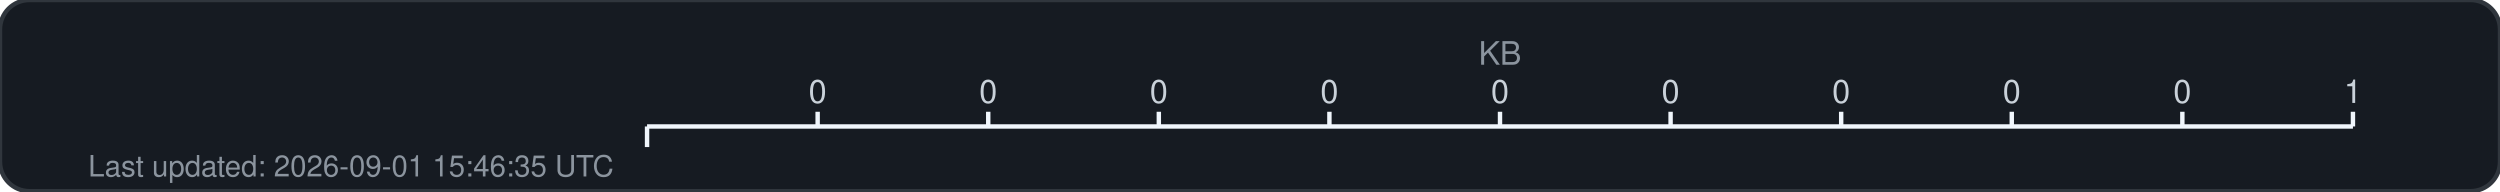
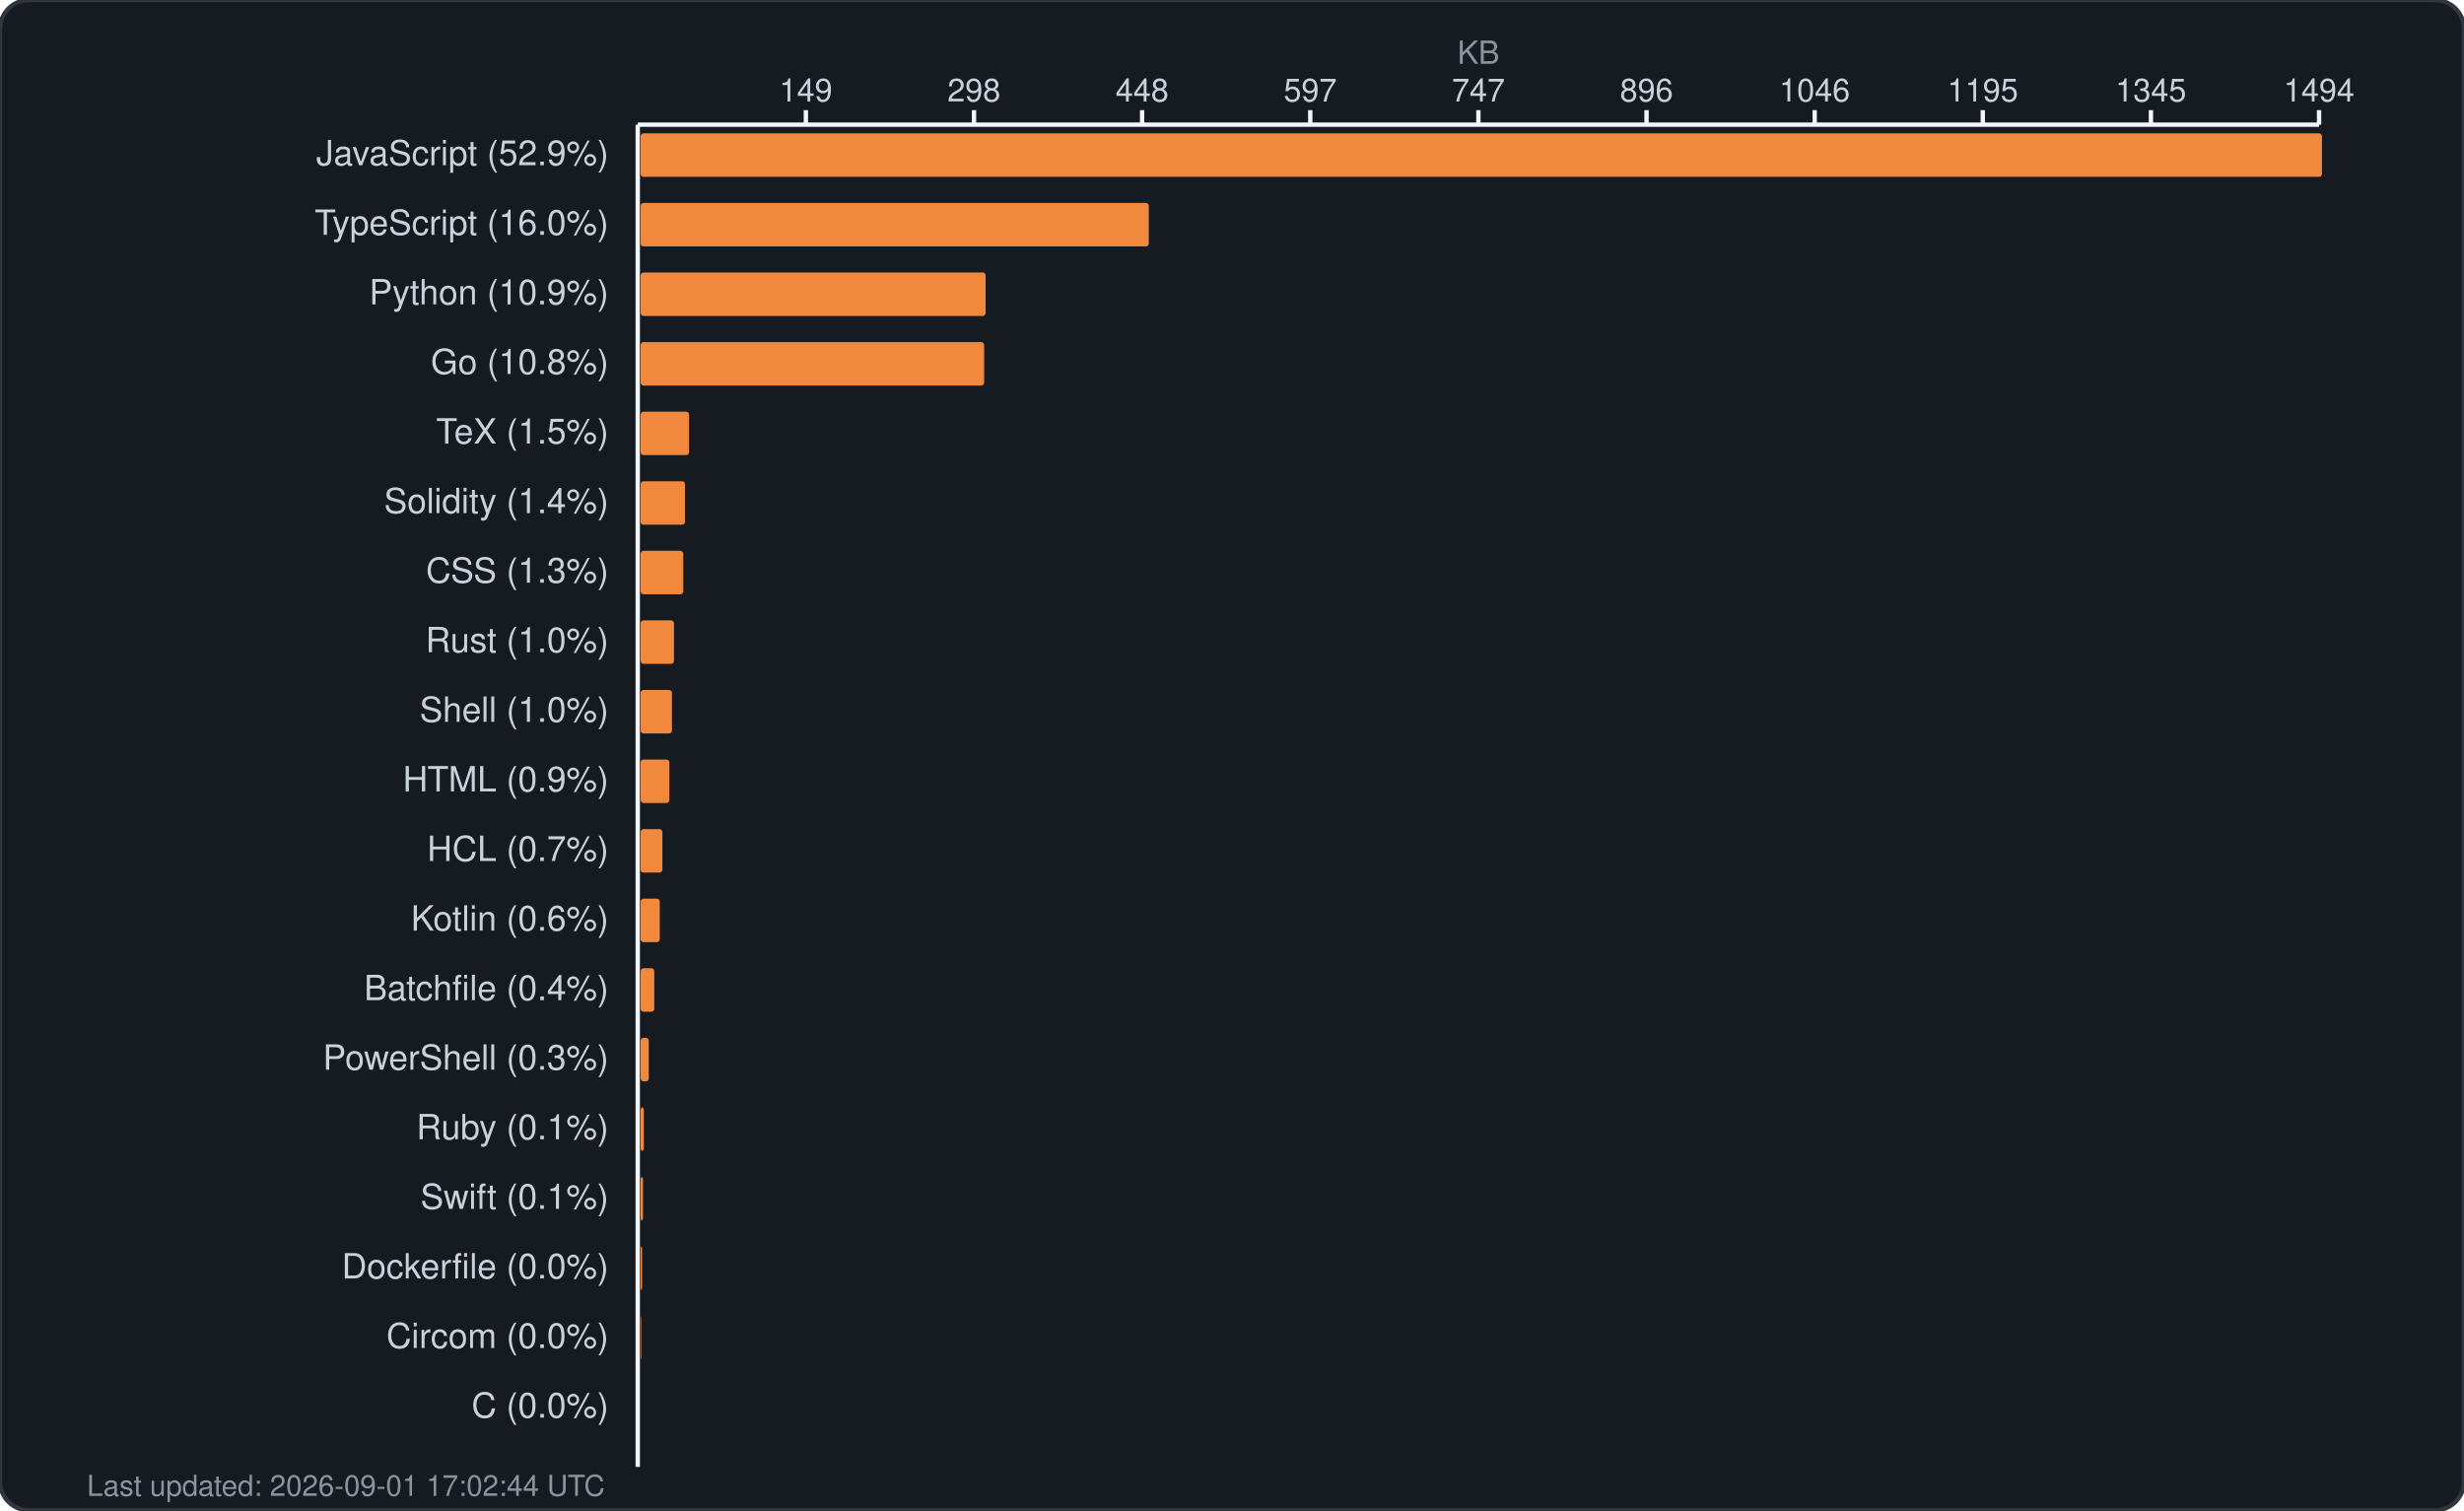
- <svg xmlns="http://www.w3.org/2000/svg" width="850" height="65" viewBox="0 0 850 65" fill="none">
-   <rect width="850" height="65" rx="10" fill="#161b22" stroke="#30363d" stroke-width="1.5" />
+ <svg xmlns="http://www.w3.org/2000/svg" width="850" height="521" viewBox="0 0 850 521" fill="none">
+   <rect width="850" height="521" rx="10" fill="#161b22" stroke="#30363d" stroke-width="1.5" />
  <text x="510.0" y="22" fill="#8b949e" font-family="-apple-system, BlinkMacSystemFont, 'Segoe UI', Helvetica, Arial, sans-serif" font-size="11" text-anchor="middle">KB</text>
  <g fill="#c9d1d9" font-family="-apple-system, BlinkMacSystemFont, 'Segoe UI', Helvetica, Arial, sans-serif" font-size="11">
-     <text x="278.0" y="35" text-anchor="middle">0</text>
+     <text x="278.0" y="35" text-anchor="middle">149</text>
    <line x1="278.0" y1="38" x2="278.0" y2="43" stroke="#f0f6fc" stroke-width="1.5" />
-     <text x="336.0" y="35" text-anchor="middle">0</text>
+     <text x="336.0" y="35" text-anchor="middle">298</text>
    <line x1="336.0" y1="38" x2="336.0" y2="43" stroke="#f0f6fc" stroke-width="1.5" />
-     <text x="394.0" y="35" text-anchor="middle">0</text>
+     <text x="394.0" y="35" text-anchor="middle">448</text>
    <line x1="394.0" y1="38" x2="394.0" y2="43" stroke="#f0f6fc" stroke-width="1.5" />
-     <text x="452.0" y="35" text-anchor="middle">0</text>
+     <text x="452.0" y="35" text-anchor="middle">597</text>
    <line x1="452.0" y1="38" x2="452.0" y2="43" stroke="#f0f6fc" stroke-width="1.5" />
-     <text x="510.0" y="35" text-anchor="middle">0</text>
+     <text x="510.0" y="35" text-anchor="middle">747</text>
    <line x1="510.0" y1="38" x2="510.0" y2="43" stroke="#f0f6fc" stroke-width="1.5" />
-     <text x="568.0" y="35" text-anchor="middle">0</text>
+     <text x="568.0" y="35" text-anchor="middle">896</text>
    <line x1="568.0" y1="38" x2="568.0" y2="43" stroke="#f0f6fc" stroke-width="1.5" />
-     <text x="626.0" y="35" text-anchor="middle">0</text>
+     <text x="626.0" y="35" text-anchor="middle">1046</text>
    <line x1="626.0" y1="38" x2="626.0" y2="43" stroke="#f0f6fc" stroke-width="1.5" />
-     <text x="684.0" y="35" text-anchor="middle">0</text>
+     <text x="684.0" y="35" text-anchor="middle">1195</text>
    <line x1="684.0" y1="38" x2="684.0" y2="43" stroke="#f0f6fc" stroke-width="1.5" />
-     <text x="742.0" y="35" text-anchor="middle">0</text>
+     <text x="742.0" y="35" text-anchor="middle">1345</text>
    <line x1="742.0" y1="38" x2="742.0" y2="43" stroke="#f0f6fc" stroke-width="1.5" />
-     <text x="800.0" y="35" text-anchor="middle">1</text>
+     <text x="800.0" y="35" text-anchor="middle">1494</text>
    <line x1="800.0" y1="38" x2="800.0" y2="43" stroke="#f0f6fc" stroke-width="1.5" />
    <line x1="220" y1="43" x2="800" y2="43" stroke="#f0f6fc" stroke-width="1.5" />
-     <line x1="220" y1="43" x2="220" y2="50" stroke="#f0f6fc" stroke-width="1.5" />
+     <line x1="220" y1="43" x2="220" y2="506" stroke="#f0f6fc" stroke-width="1.5" />
  </g>
  <g>
-     <text x="30" y="60" fill="#8b949e" font-family="-apple-system, BlinkMacSystemFont, 'Segoe UI', Helvetica, Arial, sans-serif" font-size="10">Last updated: 2026-09-01 15:46:35 UTC</text>
+     <text x="210" y="57" fill="#c9d1d9" font-family="-apple-system, BlinkMacSystemFont, 'Segoe UI', Helvetica, Arial, sans-serif" font-size="12" text-anchor="end">JavaScript (52.9%)</text>
+     <rect x="221" y="46" width="580.0" height="15" rx="1" fill="#f0883e" />
+     <text x="210" y="81" fill="#c9d1d9" font-family="-apple-system, BlinkMacSystemFont, 'Segoe UI', Helvetica, Arial, sans-serif" font-size="12" text-anchor="end">TypeScript (16.0%)</text>
+     <rect x="221" y="70" width="175.3" height="15" rx="1" fill="#f0883e" />
+     <text x="210" y="105" fill="#c9d1d9" font-family="-apple-system, BlinkMacSystemFont, 'Segoe UI', Helvetica, Arial, sans-serif" font-size="12" text-anchor="end">Python (10.9%)</text>
+     <rect x="221" y="94" width="119.0" height="15" rx="1" fill="#f0883e" />
+     <text x="210" y="129" fill="#c9d1d9" font-family="-apple-system, BlinkMacSystemFont, 'Segoe UI', Helvetica, Arial, sans-serif" font-size="12" text-anchor="end">Go (10.8%)</text>
+     <rect x="221" y="118" width="118.5" height="15" rx="1" fill="#f0883e" />
+     <text x="210" y="153" fill="#c9d1d9" font-family="-apple-system, BlinkMacSystemFont, 'Segoe UI', Helvetica, Arial, sans-serif" font-size="12" text-anchor="end">TeX (1.5%)</text>
+     <rect x="221" y="142" width="16.7" height="15" rx="1" fill="#f0883e" />
+     <text x="210" y="177" fill="#c9d1d9" font-family="-apple-system, BlinkMacSystemFont, 'Segoe UI', Helvetica, Arial, sans-serif" font-size="12" text-anchor="end">Solidity (1.4%)</text>
+     <rect x="221" y="166" width="15.3" height="15" rx="1" fill="#f0883e" />
+     <text x="210" y="201" fill="#c9d1d9" font-family="-apple-system, BlinkMacSystemFont, 'Segoe UI', Helvetica, Arial, sans-serif" font-size="12" text-anchor="end">CSS (1.3%)</text>
+     <rect x="221" y="190" width="14.7" height="15" rx="1" fill="#f0883e" />
+     <text x="210" y="225" fill="#c9d1d9" font-family="-apple-system, BlinkMacSystemFont, 'Segoe UI', Helvetica, Arial, sans-serif" font-size="12" text-anchor="end">Rust (1.0%)</text>
+     <rect x="221" y="214" width="11.5" height="15" rx="1" fill="#f0883e" />
+     <text x="210" y="249" fill="#c9d1d9" font-family="-apple-system, BlinkMacSystemFont, 'Segoe UI', Helvetica, Arial, sans-serif" font-size="12" text-anchor="end">Shell (1.0%)</text>
+     <rect x="221" y="238" width="10.8" height="15" rx="1" fill="#f0883e" />
+     <text x="210" y="273" fill="#c9d1d9" font-family="-apple-system, BlinkMacSystemFont, 'Segoe UI', Helvetica, Arial, sans-serif" font-size="12" text-anchor="end">HTML (0.9%)</text>
+     <rect x="221" y="262" width="9.9" height="15" rx="1" fill="#f0883e" />
+     <text x="210" y="297" fill="#c9d1d9" font-family="-apple-system, BlinkMacSystemFont, 'Segoe UI', Helvetica, Arial, sans-serif" font-size="12" text-anchor="end">HCL (0.7%)</text>
+     <rect x="221" y="286" width="7.5" height="15" rx="1" fill="#f0883e" />
+     <text x="210" y="321" fill="#c9d1d9" font-family="-apple-system, BlinkMacSystemFont, 'Segoe UI', Helvetica, Arial, sans-serif" font-size="12" text-anchor="end">Kotlin (0.6%)</text>
+     <rect x="221" y="310" width="6.6" height="15" rx="1" fill="#f0883e" />
+     <text x="210" y="345" fill="#c9d1d9" font-family="-apple-system, BlinkMacSystemFont, 'Segoe UI', Helvetica, Arial, sans-serif" font-size="12" text-anchor="end">Batchfile (0.4%)</text>
+     <rect x="221" y="334" width="4.7" height="15" rx="1" fill="#f0883e" />
+     <text x="210" y="369" fill="#c9d1d9" font-family="-apple-system, BlinkMacSystemFont, 'Segoe UI', Helvetica, Arial, sans-serif" font-size="12" text-anchor="end">PowerShell (0.3%)</text>
+     <rect x="221" y="358" width="2.8" height="15" rx="1" fill="#f0883e" />
+     <text x="210" y="393" fill="#c9d1d9" font-family="-apple-system, BlinkMacSystemFont, 'Segoe UI', Helvetica, Arial, sans-serif" font-size="12" text-anchor="end">Ruby (0.1%)</text>
+     <rect x="221" y="382" width="1.1" height="15" rx="1" fill="#f0883e" />
+     <text x="210" y="417" fill="#c9d1d9" font-family="-apple-system, BlinkMacSystemFont, 'Segoe UI', Helvetica, Arial, sans-serif" font-size="12" text-anchor="end">Swift (0.1%)</text>
+     <rect x="221" y="406" width="0.8" height="15" rx="1" fill="#f0883e" />
+     <text x="210" y="441" fill="#c9d1d9" font-family="-apple-system, BlinkMacSystemFont, 'Segoe UI', Helvetica, Arial, sans-serif" font-size="12" text-anchor="end">Dockerfile (0.0%)</text>
+     <rect x="221" y="430" width="0.5" height="15" rx="1" fill="#f0883e" />
+     <text x="210" y="465" fill="#c9d1d9" font-family="-apple-system, BlinkMacSystemFont, 'Segoe UI', Helvetica, Arial, sans-serif" font-size="12" text-anchor="end">Circom (0.0%)</text>
+     <rect x="221" y="454" width="0.2" height="15" rx="1" fill="#f0883e" />
+     <text x="210" y="489" fill="#c9d1d9" font-family="-apple-system, BlinkMacSystemFont, 'Segoe UI', Helvetica, Arial, sans-serif" font-size="12" text-anchor="end">C (0.0%)</text>
+     <rect x="221" y="478" width="0.0" height="15" rx="1" fill="#f0883e" />
+     <text x="30" y="516" fill="#8b949e" font-family="-apple-system, BlinkMacSystemFont, 'Segoe UI', Helvetica, Arial, sans-serif" font-size="10">Last updated: 2026-09-01 17:02:44 UTC</text>
  </g>
</svg>
